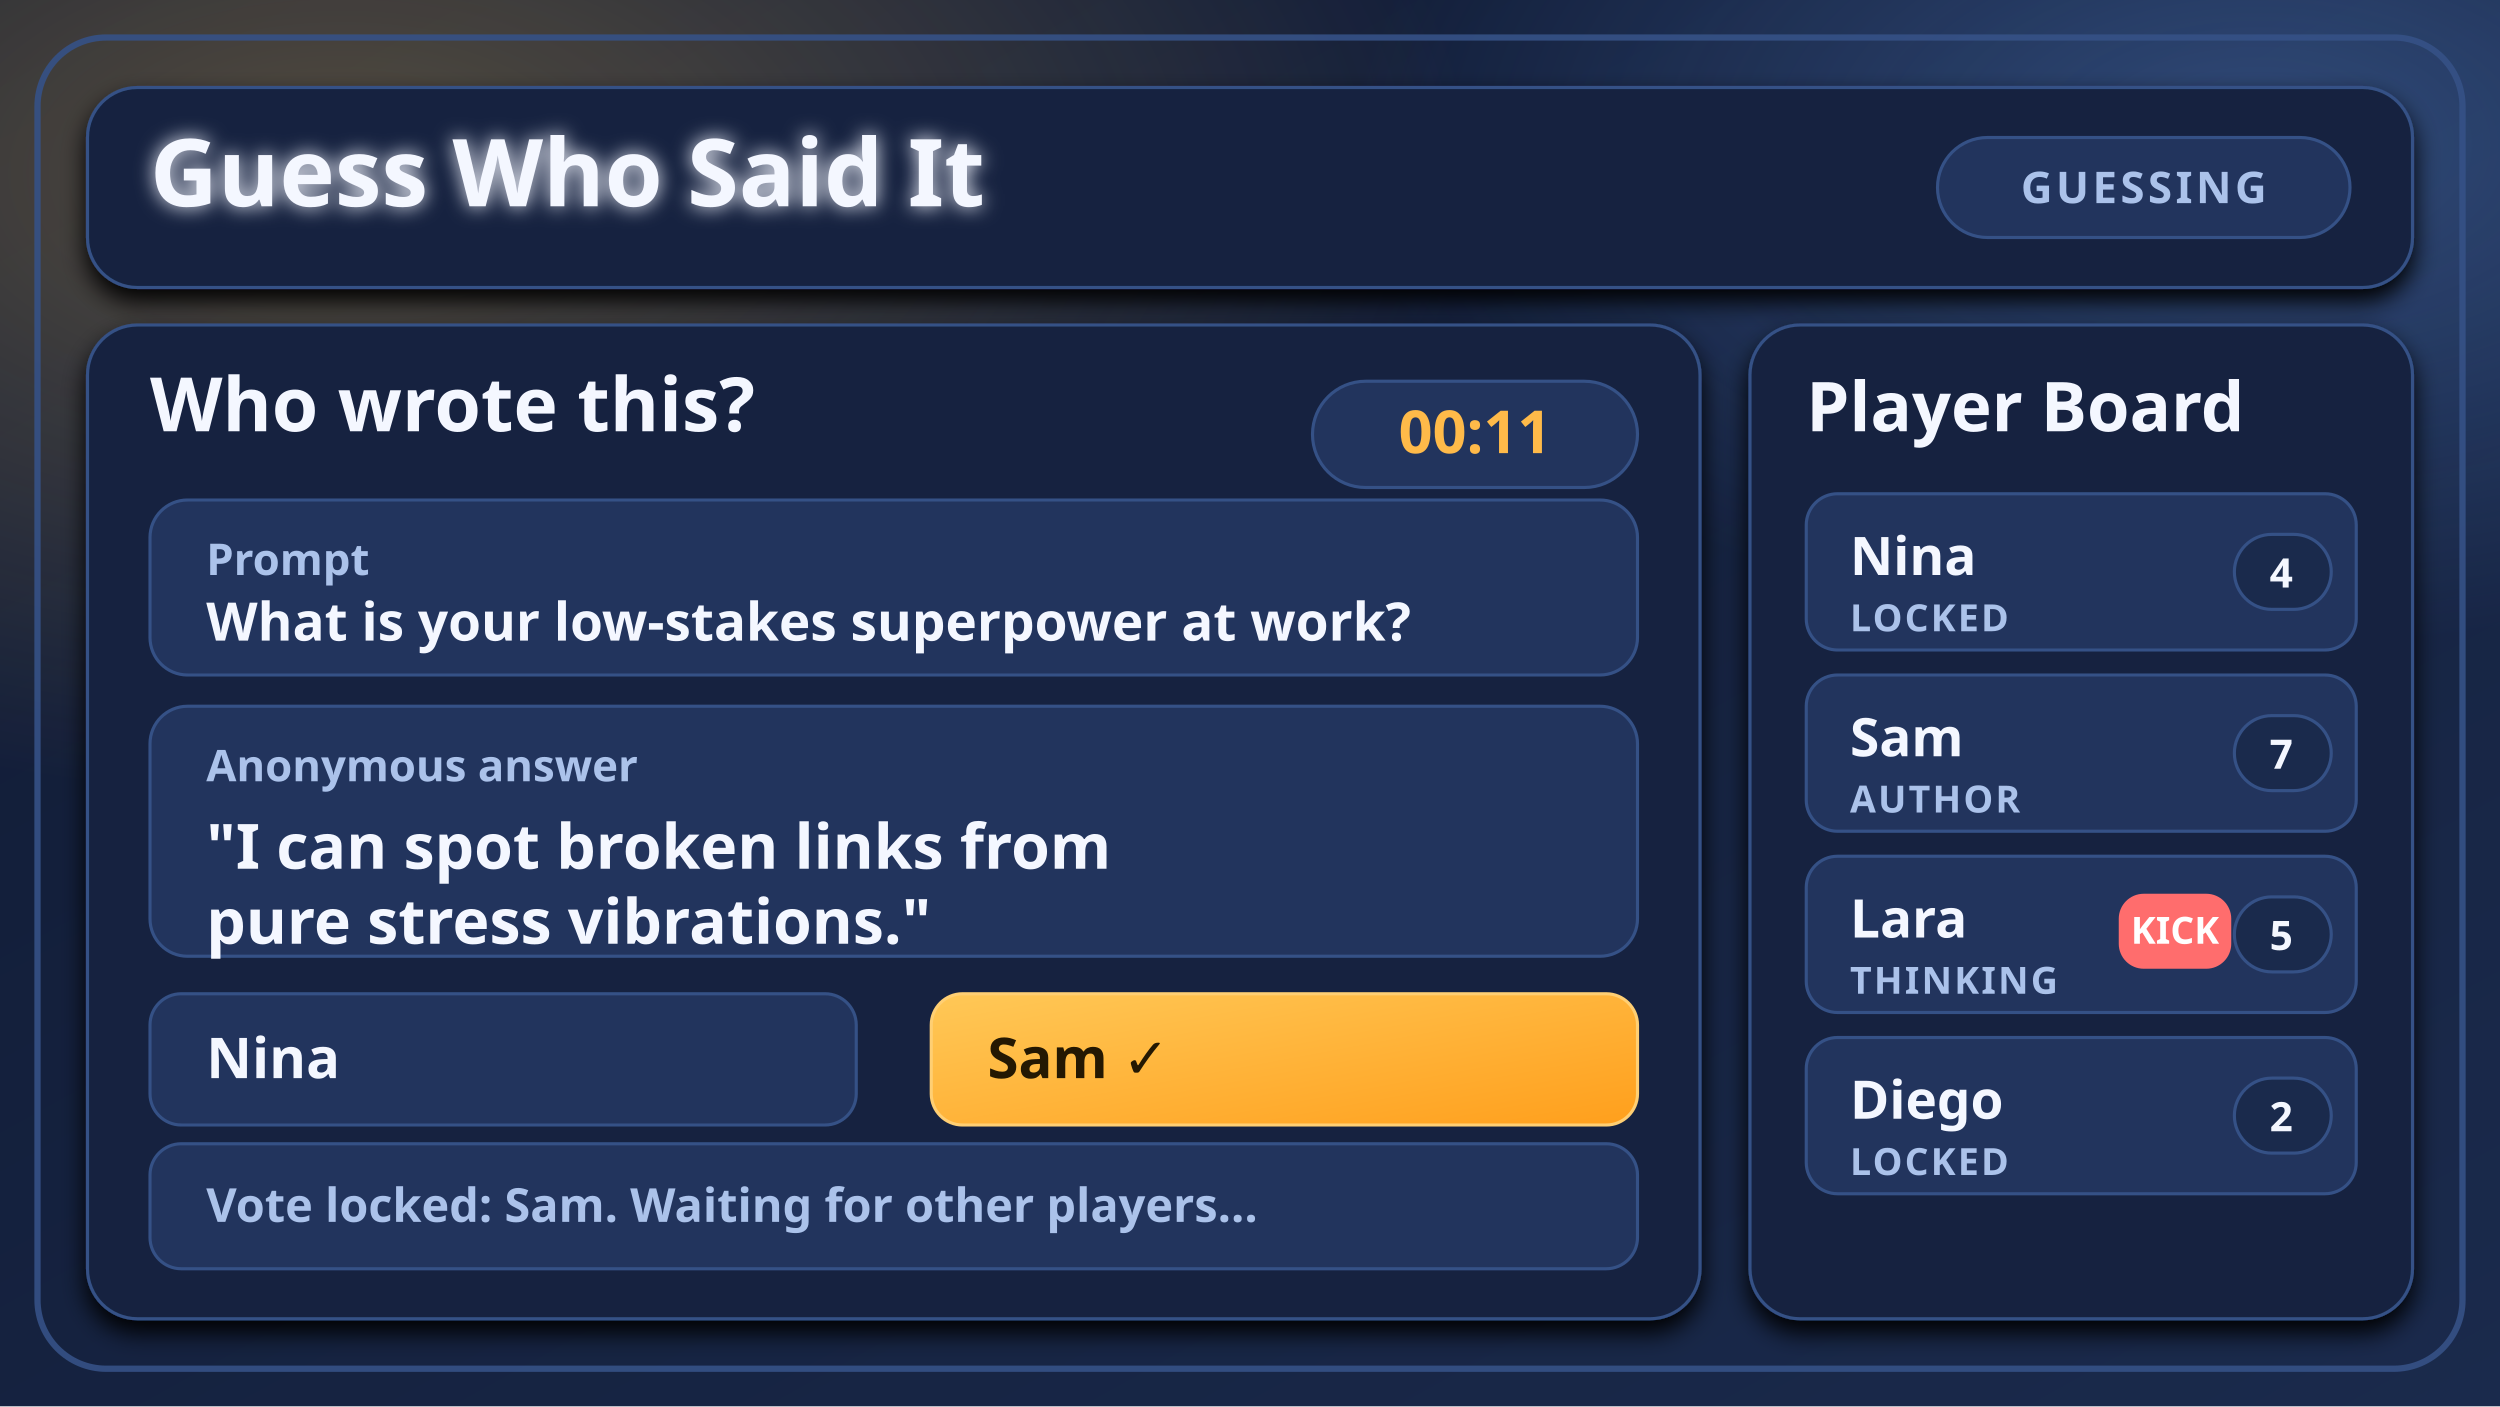
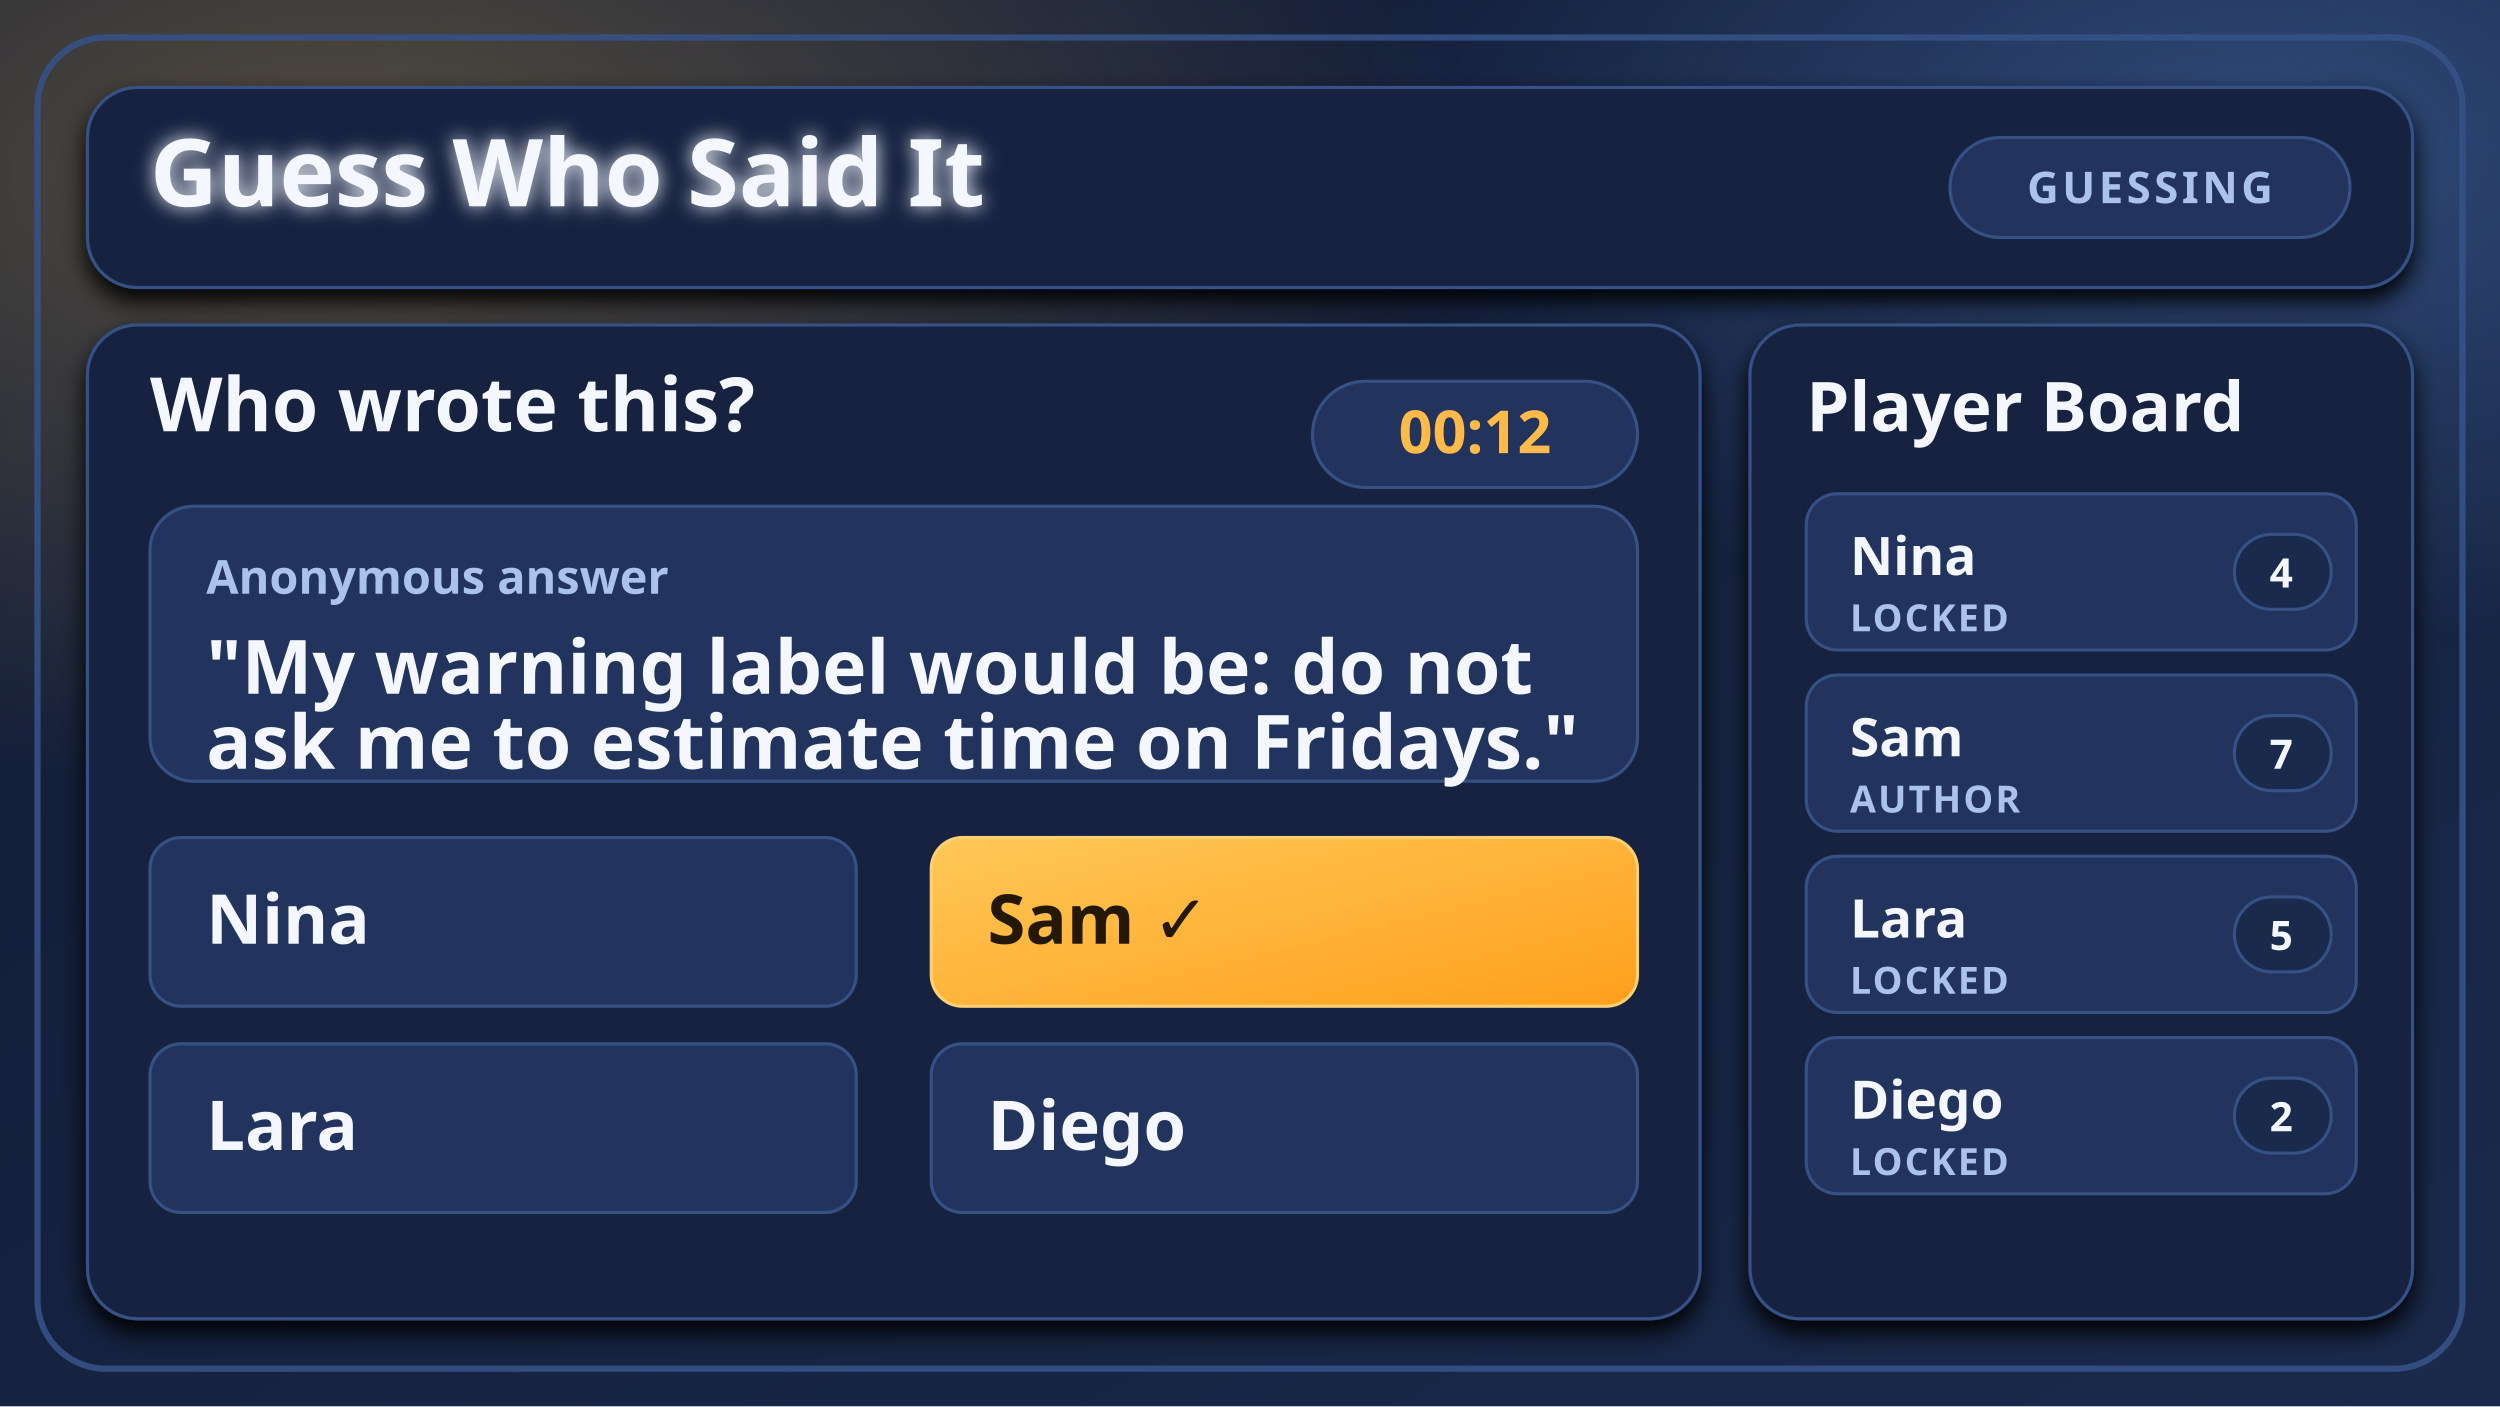
<svg xmlns="http://www.w3.org/2000/svg" viewBox="0 0 800 450" role="img" aria-label="Guess Who Said It thumbnail">
  <defs>
    <linearGradient id="bgGrad" x1="0" y1="0" x2="1" y2="1">
      <stop offset="0%" stop-color="#101a33" />
      <stop offset="100%" stop-color="#1a2a4c" />
    </linearGradient>
    <radialGradient id="glowOne" cx="0.14" cy="0.12" r="0.45">
      <stop offset="0%" stop-color="#ffc857" stop-opacity="0.28" />
      <stop offset="100%" stop-color="#ffc857" stop-opacity="0" />
    </radialGradient>
    <radialGradient id="glowTwo" cx="0.9" cy="0.1" r="0.36">
      <stop offset="0%" stop-color="#6fa8ff" stop-opacity="0.3" />
      <stop offset="100%" stop-color="#6fa8ff" stop-opacity="0" />
    </radialGradient>
    <linearGradient id="accentGrad" x1="0" y1="0" x2="1" y2="1">
      <stop offset="0%" stop-color="#ffc857" />
      <stop offset="100%" stop-color="#ff9f1c" />
    </linearGradient>
    <filter id="softShadow" x="-20%" y="-20%" width="140%" height="140%">
      <feGaussianBlur in="SourceAlpha" stdDeviation="4" result="blur" />
      <feOffset in="blur" dx="0" dy="4" result="offset" />
      <feMerge>
        <feMergeNode in="offset" />
        <feMergeNode in="SourceGraphic" />
      </feMerge>
    </filter>
    <filter id="titleGlow" x="-30%" y="-30%" width="160%" height="160%">
      <feGaussianBlur stdDeviation="3" result="g" />
      <feMerge>
        <feMergeNode in="g" />
        <feMergeNode in="SourceGraphic" />
      </feMerge>
    </filter>
  </defs>
  <rect x="0" y="0" width="800" height="450" fill="url(#bgGrad)" />
  <rect x="0" y="0" width="800" height="450" fill="url(#glowOne)" />
  <rect x="0" y="0" width="800" height="450" fill="url(#glowTwo)" />
  <rect x="12" y="12" width="776" height="426" rx="22" fill="none" stroke="#355186" stroke-width="2" opacity="0.9" />
  <rect x="28" y="28" width="744" height="64" rx="16" fill="#152441" stroke="#355186" filter="url(#softShadow)" />
  <text x="48" y="66" fill="#f4f7ff" font-family="Trebuchet MS, Avenir Next, sans-serif" font-size="30" font-weight="700" filter="url(#titleGlow)">
    Guess Who Said It
  </text>
-   <rect x="620" y="44" width="132" height="32" rx="16" fill="#22345d" stroke="#355186" />
-   <text x="686" y="65" text-anchor="middle" fill="#abc2ea" font-family="Trebuchet MS, sans-serif" font-size="14" font-weight="700" letter-spacing="1.1">
+   <rect x="624" y="44" width="128" height="32" rx="16" fill="#22345d" stroke="#355186" />
+   <text x="688" y="65" text-anchor="middle" fill="#abc2ea" font-family="Trebuchet MS, sans-serif" font-size="14" font-weight="700" letter-spacing="1.1">
    GUESSING
  </text>
  <rect x="28" y="104" width="516" height="318" rx="16" fill="#152441" stroke="#355186" filter="url(#softShadow)" />
  <text x="48" y="138" fill="#f4f7ff" font-family="Trebuchet MS, sans-serif" font-size="24" font-weight="700">Who wrote this?</text>
  <rect x="420" y="122" width="104" height="34" rx="17" fill="#22345d" stroke="#355186" />
-   <text x="472" y="145" text-anchor="middle" fill="#ffba49" font-family="Trebuchet MS, sans-serif" font-size="19" font-weight="800">00:11</text>
-   <rect x="48" y="160" width="476" height="56" rx="12" fill="#22345d" stroke="#355186" />
-   <text x="66" y="184" fill="#abc2ea" font-family="Trebuchet MS, sans-serif" font-size="14" font-weight="700">Prompt</text>
-   <text x="66" y="205" fill="#f4f7ff" font-family="Trebuchet MS, sans-serif" font-size="17" font-weight="700">
-     What is your low-stakes superpower at work?
+   <text x="472" y="145" text-anchor="middle" fill="#ffba49" font-family="Trebuchet MS, sans-serif" font-size="19" font-weight="800">00:12</text>
+   <rect x="48" y="162" width="476" height="88" rx="14" fill="#22345d" stroke="#355186" />
+   <text x="66" y="190" fill="#abc2ea" font-family="Trebuchet MS, sans-serif" font-size="15" font-weight="700">Anonymous answer</text>
+   <text x="66" y="222" fill="#f4f7ff" font-family="Trebuchet MS, sans-serif" font-size="24" font-weight="700">
+     "My warning label would be: do not
  </text>
-   <rect x="48" y="226" width="476" height="80" rx="12" fill="#22345d" stroke="#355186" />
-   <text x="66" y="250" fill="#abc2ea" font-family="Trebuchet MS, sans-serif" font-size="14" font-weight="700">Anonymous answer</text>
-   <text x="66" y="278" fill="#f4f7ff" font-family="Trebuchet MS, sans-serif" font-size="20" font-weight="700">
-     "I can spot broken links from
+   <text x="66" y="246" fill="#f4f7ff" font-family="Trebuchet MS, sans-serif" font-size="24" font-weight="700">
+     ask me to estimate time on Fridays."
  </text>
-   <text x="66" y="302" fill="#f4f7ff" font-family="Trebuchet MS, sans-serif" font-size="20" font-weight="700">
-     pure stress vibrations."
-   </text>
-   <rect x="48" y="318" width="226" height="42" rx="10" fill="#22345d" stroke="#355186" />
-   <text x="66" y="345" fill="#f4f7ff" font-family="Trebuchet MS, sans-serif" font-size="18" font-weight="700">Nina</text>
-   <rect x="298" y="318" width="226" height="42" rx="10" fill="url(#accentGrad)" stroke="#ffcf73" />
-   <text x="316" y="345" fill="#241802" font-family="Trebuchet MS, sans-serif" font-size="18" font-weight="800">Sam ✓</text>
-   <rect x="48" y="366" width="476" height="40" rx="10" fill="#22345d" stroke="#355186" />
-   <text x="66" y="391" fill="#abc2ea" font-family="Trebuchet MS, sans-serif" font-size="15" font-weight="700">
-     Vote locked: Sam. Waiting for other players...
-   </text>
+   <rect x="48" y="268" width="226" height="54" rx="10" fill="#22345d" stroke="#355186" />
+   <text x="66" y="302" fill="#f4f7ff" font-family="Trebuchet MS, sans-serif" font-size="22" font-weight="700">Nina</text>
+   <rect x="298" y="268" width="226" height="54" rx="10" fill="url(#accentGrad)" stroke="#ffcf73" />
+   <text x="316" y="302" fill="#241802" font-family="Trebuchet MS, sans-serif" font-size="22" font-weight="800">Sam ✓</text>
+   <rect x="48" y="334" width="226" height="54" rx="10" fill="#22345d" stroke="#355186" />
+   <text x="66" y="368" fill="#f4f7ff" font-family="Trebuchet MS, sans-serif" font-size="22" font-weight="700">Lara</text>
+   <rect x="298" y="334" width="226" height="54" rx="10" fill="#22345d" stroke="#355186" />
+   <text x="316" y="368" fill="#f4f7ff" font-family="Trebuchet MS, sans-serif" font-size="22" font-weight="700">Diego</text>
  <rect x="560" y="104" width="212" height="318" rx="16" fill="#152441" stroke="#355186" filter="url(#softShadow)" />
  <text x="578" y="138" fill="#f4f7ff" font-family="Trebuchet MS, sans-serif" font-size="22" font-weight="700">Player Board</text>
  <rect x="578" y="158" width="176" height="50" rx="10" fill="#22345d" stroke="#355186" />
  <text x="592" y="184" fill="#f4f7ff" font-family="Trebuchet MS, sans-serif" font-size="17" font-weight="700">Nina</text>
  <text x="592" y="202" fill="#abc2ea" font-family="Trebuchet MS, sans-serif" font-size="12" font-weight="700" letter-spacing="0.7">LOCKED</text>
  <rect x="715" y="171" width="31" height="24" rx="12" fill="#1a2a4c" stroke="#355186" />
  <text x="730" y="188" text-anchor="middle" fill="#f4f7ff" font-family="Trebuchet MS, sans-serif" font-size="13" font-weight="800">4</text>
  <rect x="578" y="216" width="176" height="50" rx="10" fill="#22345d" stroke="#355186" />
  <text x="592" y="242" fill="#f4f7ff" font-family="Trebuchet MS, sans-serif" font-size="17" font-weight="700">Sam</text>
  <text x="592" y="260" fill="#abc2ea" font-family="Trebuchet MS, sans-serif" font-size="12" font-weight="700" letter-spacing="0.7">AUTHOR</text>
  <rect x="715" y="229" width="31" height="24" rx="12" fill="#1a2a4c" stroke="#355186" />
  <text x="730" y="246" text-anchor="middle" fill="#f4f7ff" font-family="Trebuchet MS, sans-serif" font-size="13" font-weight="800">7</text>
  <rect x="578" y="274" width="176" height="50" rx="10" fill="#22345d" stroke="#355186" />
  <text x="592" y="300" fill="#f4f7ff" font-family="Trebuchet MS, sans-serif" font-size="17" font-weight="700">Lara</text>
-   <text x="592" y="318" fill="#abc2ea" font-family="Trebuchet MS, sans-serif" font-size="12" font-weight="700" letter-spacing="0.7">THINKING</text>
-   <rect x="678" y="286" width="36" height="24" rx="8" fill="#ff6d6d" />
-   <text x="696" y="302" text-anchor="middle" fill="#fff" font-family="Trebuchet MS, sans-serif" font-size="12" font-weight="800">KICK</text>
+   <text x="592" y="318" fill="#abc2ea" font-family="Trebuchet MS, sans-serif" font-size="12" font-weight="700" letter-spacing="0.7">LOCKED</text>
  <rect x="715" y="287" width="31" height="24" rx="12" fill="#1a2a4c" stroke="#355186" />
  <text x="730" y="304" text-anchor="middle" fill="#f4f7ff" font-family="Trebuchet MS, sans-serif" font-size="13" font-weight="800">5</text>
  <rect x="578" y="332" width="176" height="50" rx="10" fill="#22345d" stroke="#355186" />
  <text x="592" y="358" fill="#f4f7ff" font-family="Trebuchet MS, sans-serif" font-size="17" font-weight="700">Diego</text>
  <text x="592" y="376" fill="#abc2ea" font-family="Trebuchet MS, sans-serif" font-size="12" font-weight="700" letter-spacing="0.7">LOCKED</text>
  <rect x="715" y="345" width="31" height="24" rx="12" fill="#1a2a4c" stroke="#355186" />
  <text x="730" y="362" text-anchor="middle" fill="#f4f7ff" font-family="Trebuchet MS, sans-serif" font-size="13" font-weight="800">2</text>
</svg>
